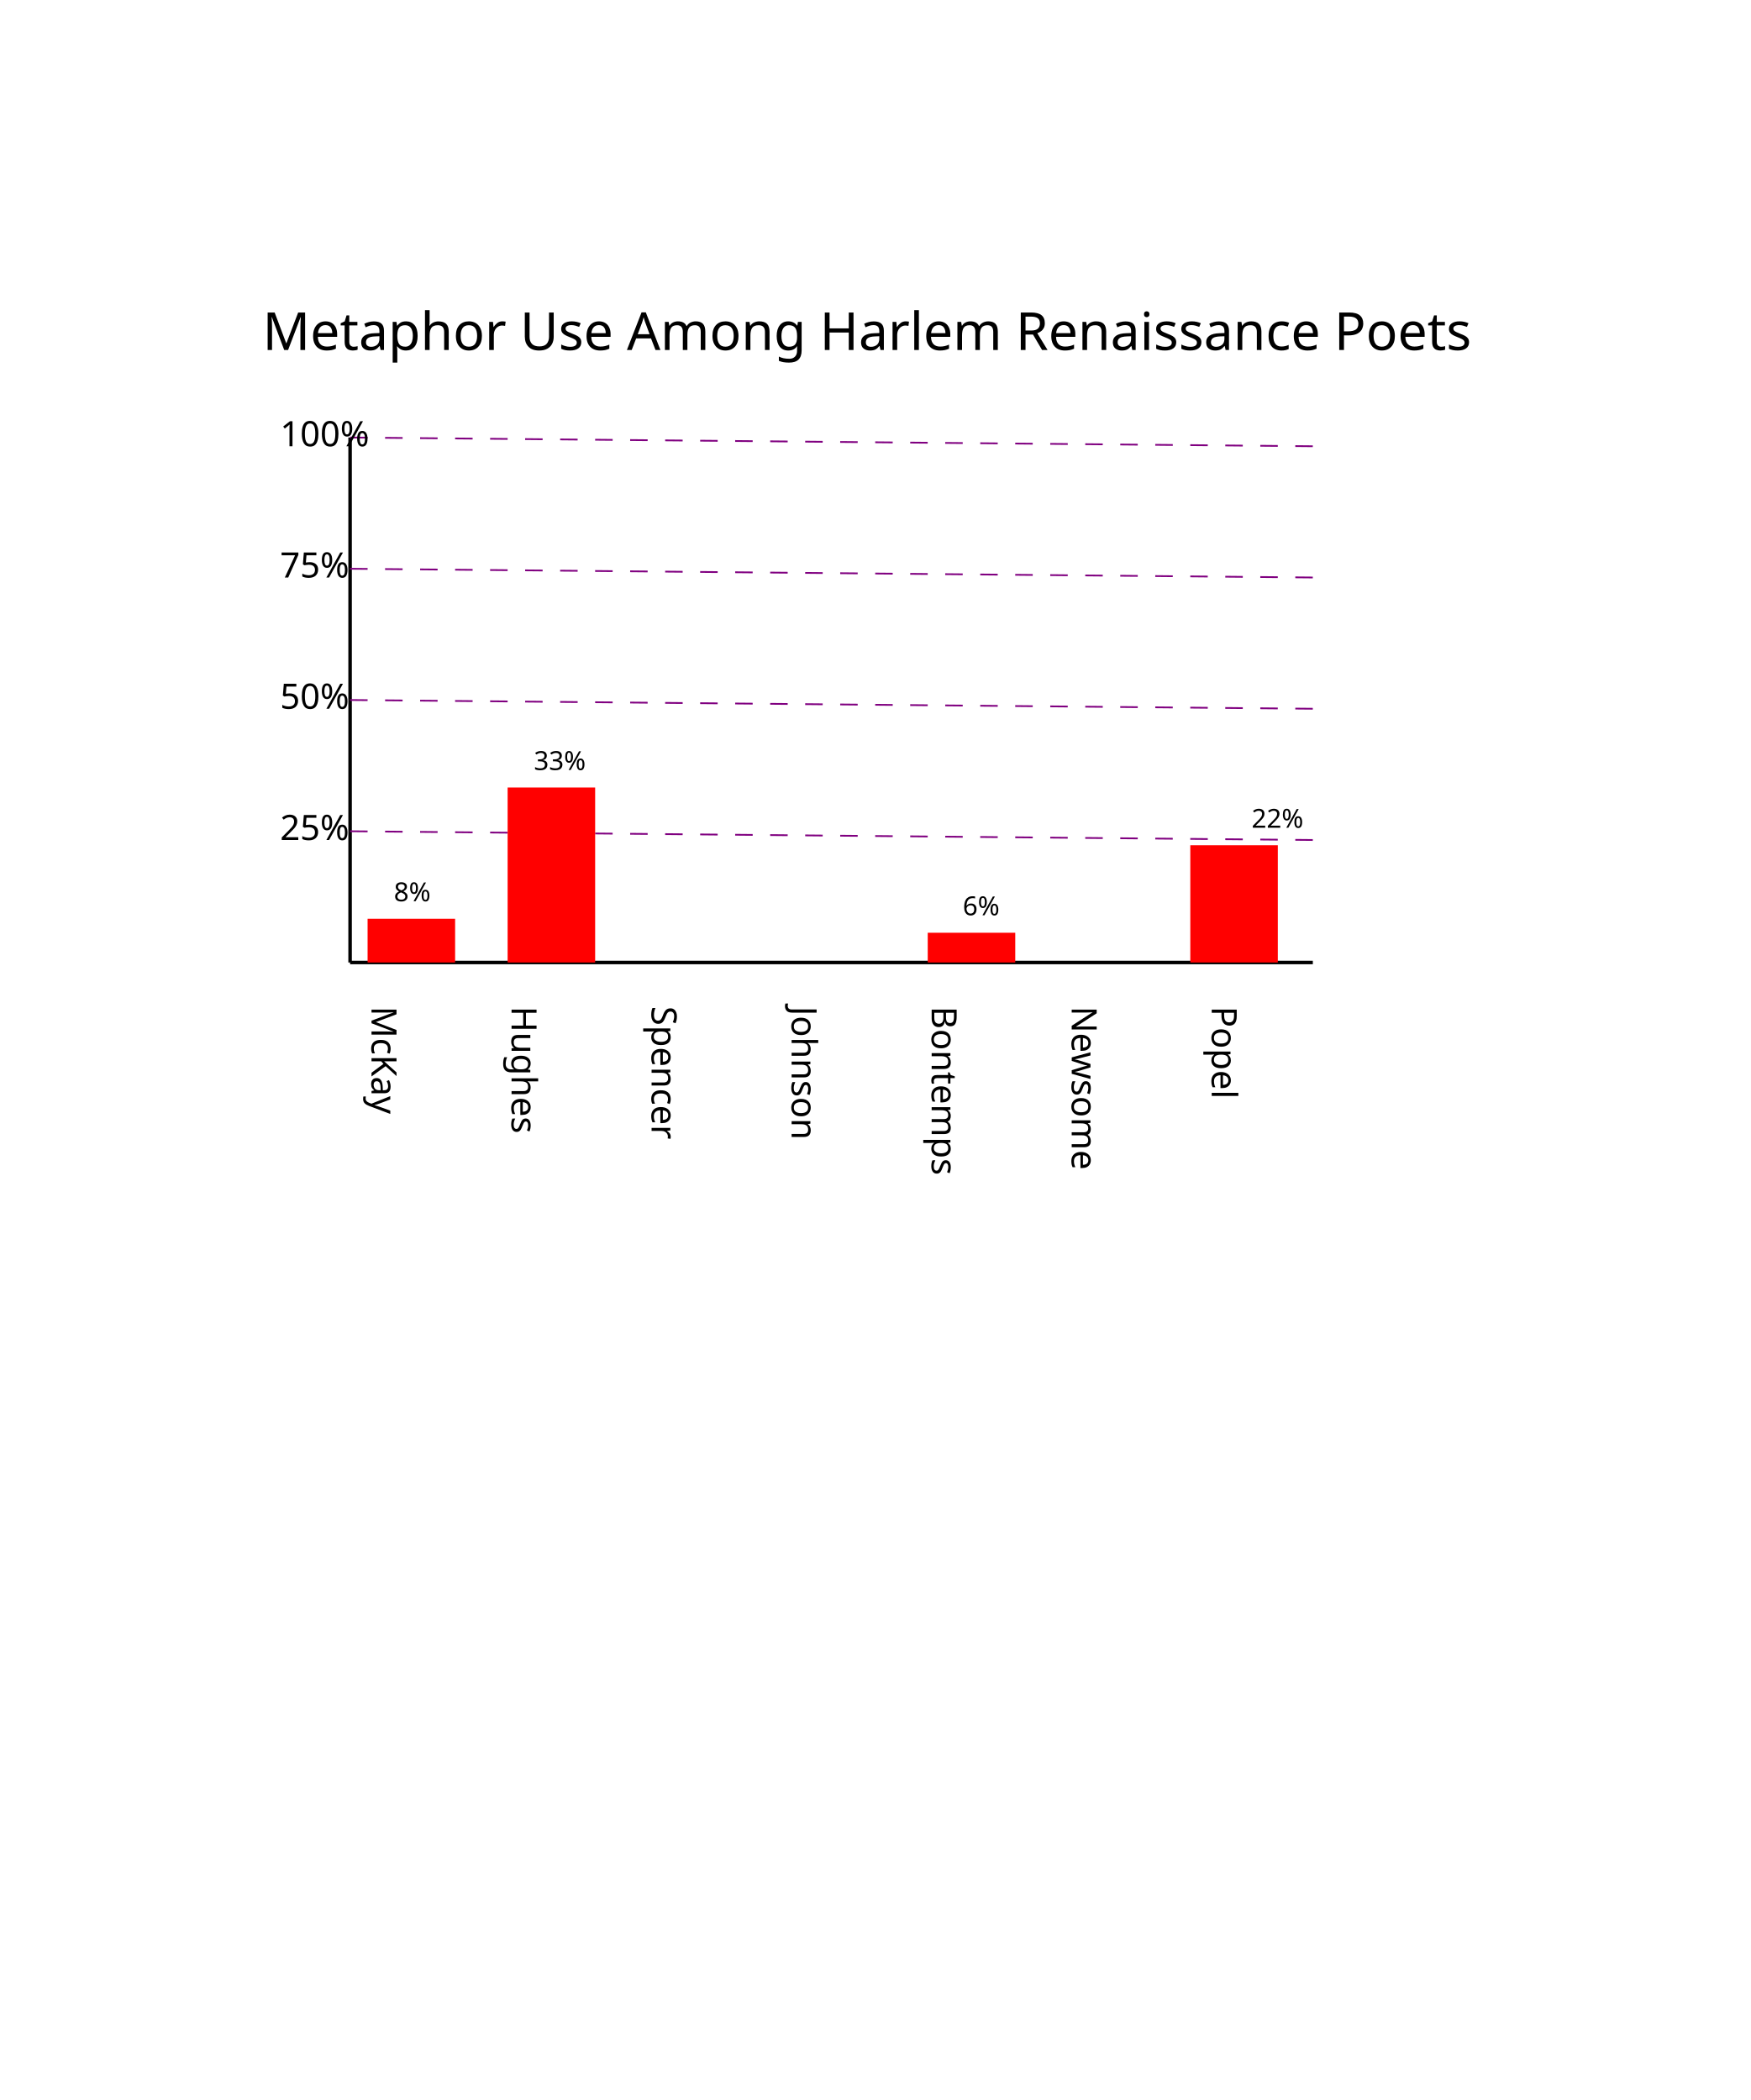
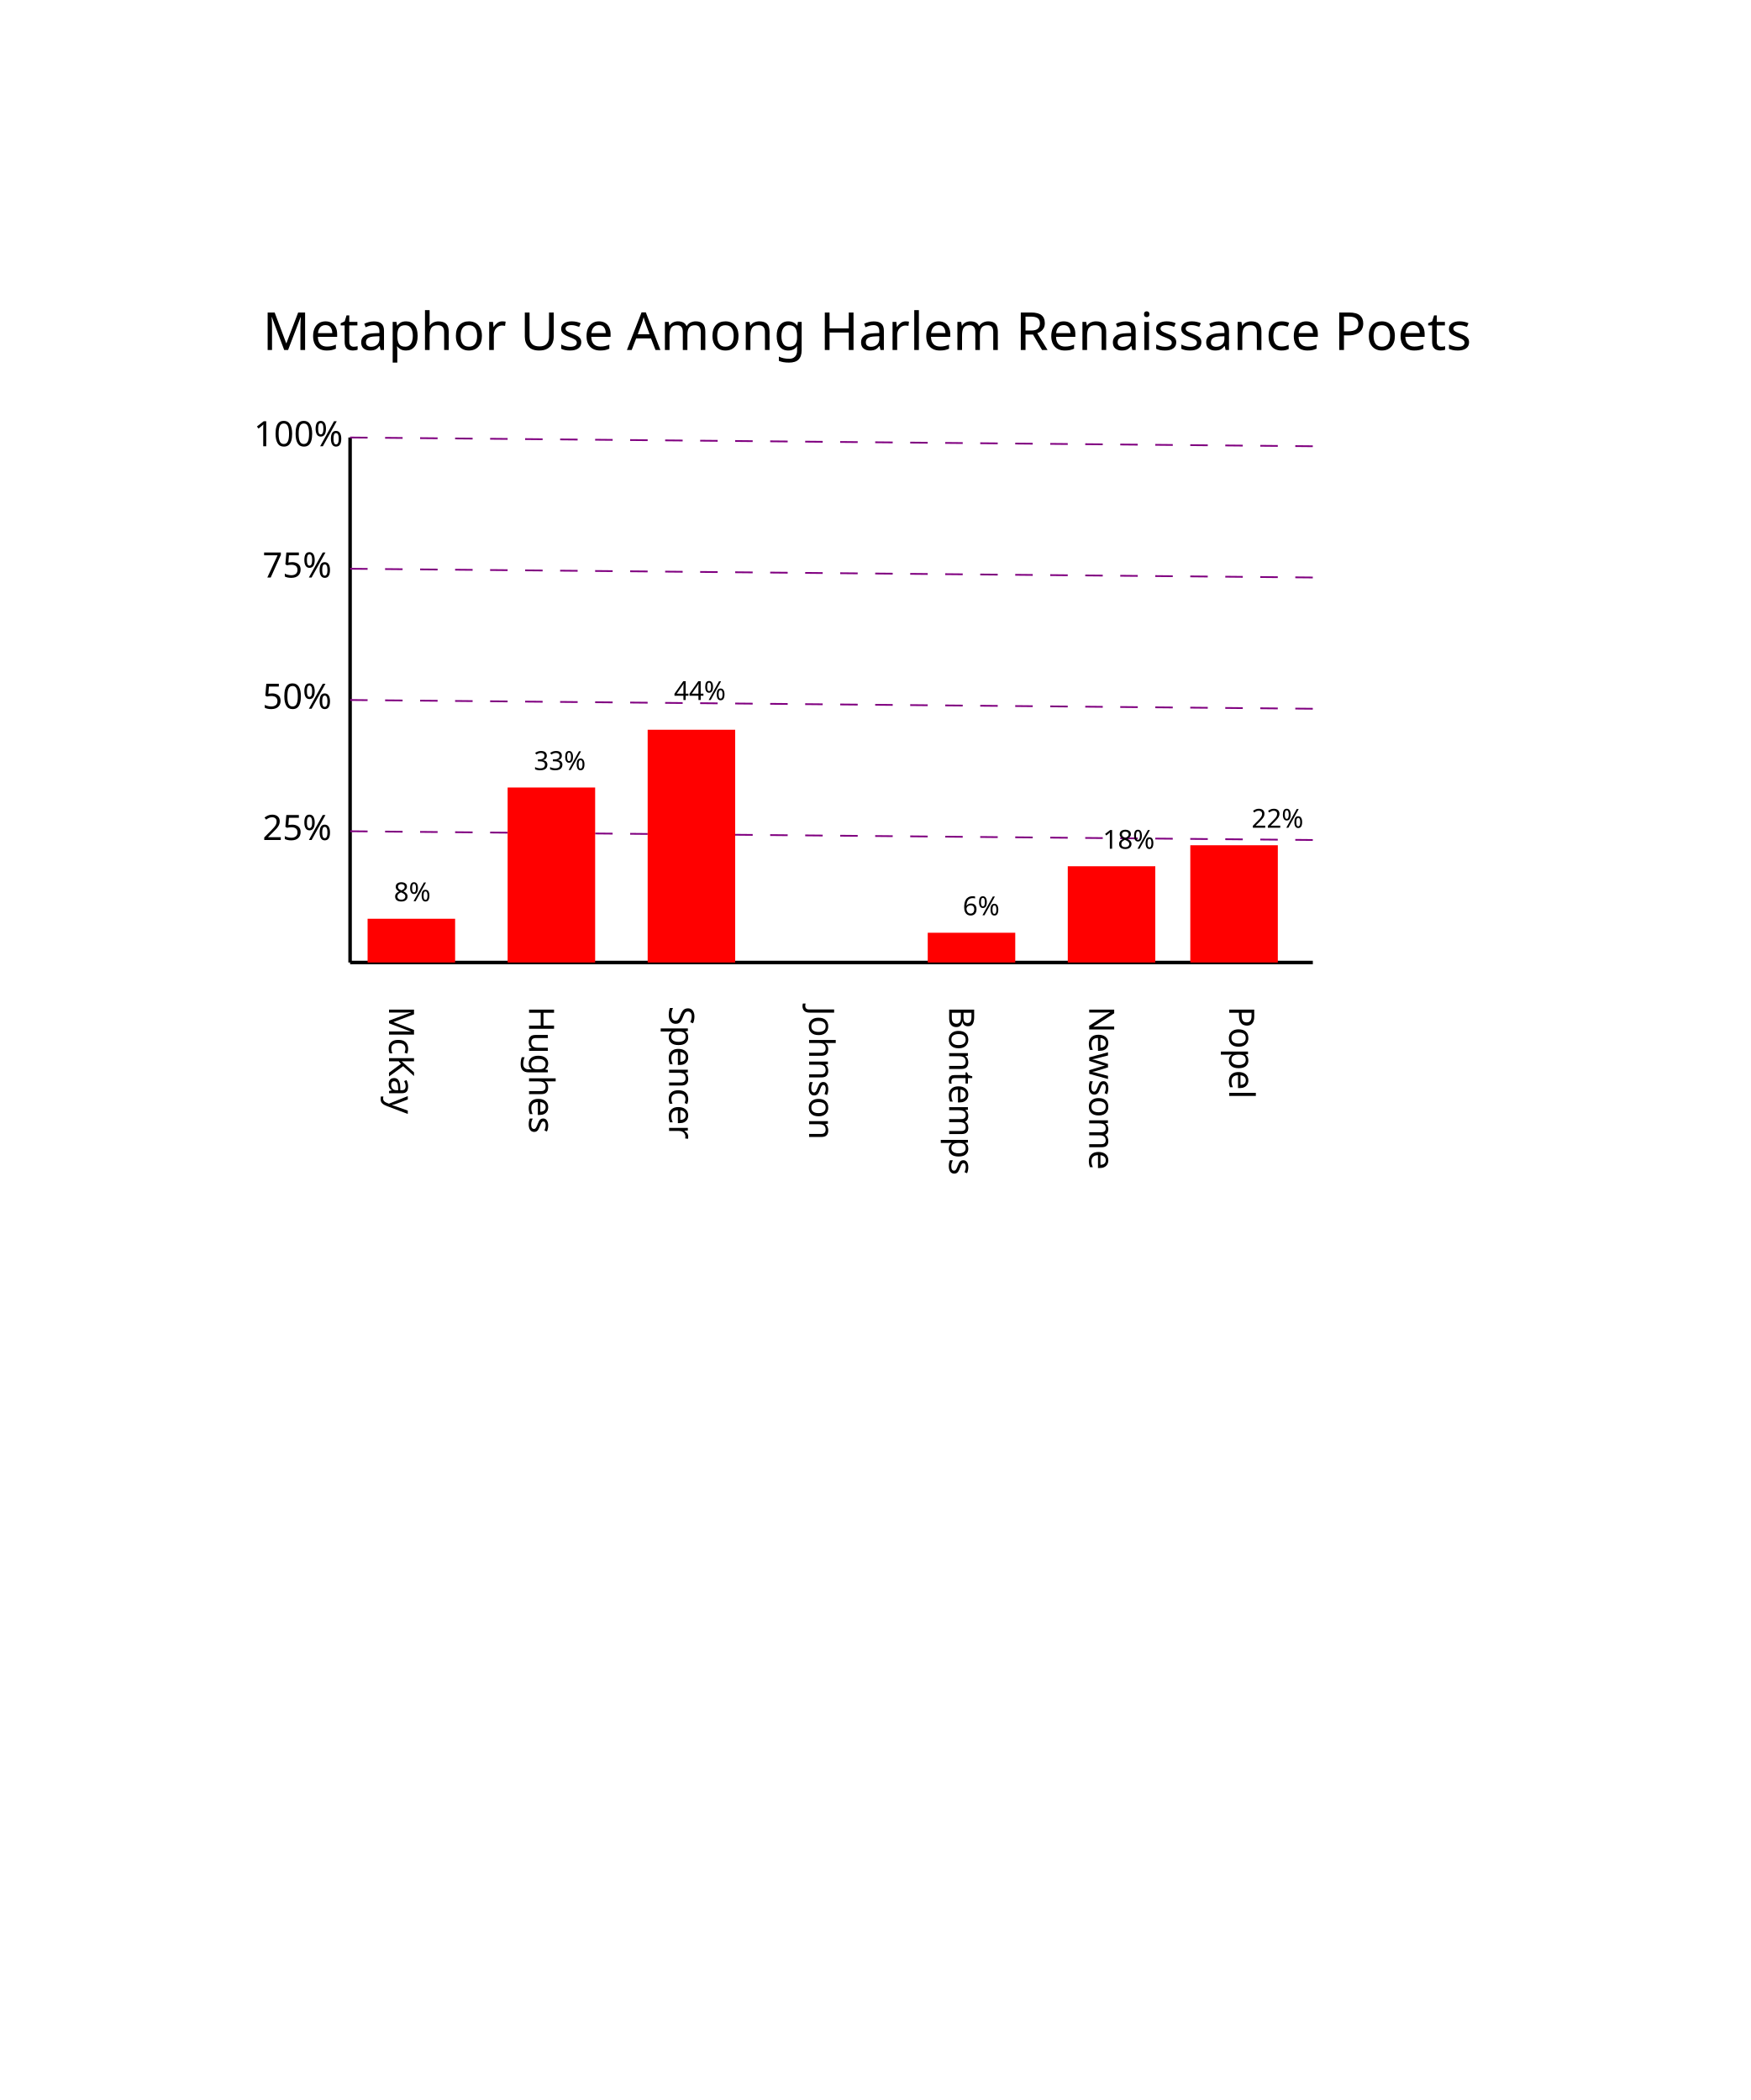
<svg xmlns="http://www.w3.org/2000/svg" width="1000" height="1200">
  <g transform="translate(200 550)">
    <text x="-50" y="-350" style="font-family:sans-serif;font-size:30px">Metaphor Use Among Harlem Renaissance Poets</text>
    <line x1="0" y1="0" x2="550" y2="0" stroke="black" stroke-width="2" />
    <line x1="0" y1="0" x2="0" y2="-300" stroke="black" stroke-width="2" />
-     <text x="20" y="25" style="font-family:sans-serif;font-size:20px;writing-mode:tb" fill="black">McKay</text>
-     <text x="100" y="25" style="font-family:sans-serif;font-size:20px;writing-mode:tb" fill="black">Hughes</text>
-     <text x="180" y="25" style="font-family:sans-serif;font-size:20px;writing-mode:tb" fill="black">Spencer</text>
-     <text x="260" y="25" style="font-family:sans-serif;font-size:20px;writing-mode:tb" fill="black">Johnson</text>
-     <text x="340" y="25" style="font-family:sans-serif;font-size:20px;writing-mode:tb" fill="black">Bontemps</text>
-     <text x="420" y="25" style="font-family:sans-serif;font-size:20px;writing-mode:tb" fill="black">Newsome</text>
-     <text x="500" y="25" style="font-family:sans-serif;font-size:20px;writing-mode:tb" fill="black">Popel</text>
+     <text x="30" y="25" style="font-family:sans-serif;font-size:20px;writing-mode:tb" fill="black">McKay</text>
+     <text x="110" y="25" style="font-family:sans-serif;font-size:20px;writing-mode:tb" fill="black">Hughes</text>
+     <text x="190" y="25" style="font-family:sans-serif;font-size:20px;writing-mode:tb" fill="black">Spencer</text>
+     <text x="270" y="25" style="font-family:sans-serif;font-size:20px;writing-mode:tb" fill="black">Johnson</text>
+     <text x="350" y="25" style="font-family:sans-serif;font-size:20px;writing-mode:tb" fill="black">Bontemps</text>
+     <text x="430" y="25" style="font-family:sans-serif;font-size:20px;writing-mode:tb" fill="black">Newsome</text>
+     <text x="510" y="25" style="font-family:sans-serif;font-size:20px;writing-mode:tb" fill="black">Popel</text>
    <line x1="0" y1="-75" x2="550" y2="-70" stroke="purple" stroke-width="1" stroke-dasharray="10" />
-     <text x="-40" y="-70" style="font-family:sans-serif;font-size:20px">25%</text>
+     <text x="-50" y="-70" style="font-family:sans-serif;font-size:20px">25%</text>
    <line x1="0" y1="-150" x2="550" y2="-145" stroke="purple" stroke-width="1" stroke-dasharray="10" />
-     <text x="-40" y="-145" style="font-family:sans-serif;font-size:20px">50%</text>
+     <text x="-50" y="-145" style="font-family:sans-serif;font-size:20px">50%</text>
    <line x1="0" y1="-225" x2="550" y2="-220" stroke="purple" stroke-width="1" stroke-dasharray="10" />
-     <text x="-40" y="-220" style="font-family:sans-serif;font-size:20px">75%</text>
+     <text x="-50" y="-220" style="font-family:sans-serif;font-size:20px">75%</text>
    <line x1="0" y1="-300" x2="550" y2="-295" stroke="purple" stroke-width="1" stroke-dasharray="10" />
-     <text x="-40" y="-295" style="font-family:sans-serif;font-size:20px">100%</text>
+     <text x="-55" y="-295" style="font-family:sans-serif;font-size:20px">100%</text>
    <rect x="10" y="-25" height="25" width="50" fill="red" />
    <text x="25" y="-35" style="font-family:sans-serif;font-size:15px">8%</text>
    <rect x="90" y="-100" height="100" width="50" fill="red" />
    <text x="105" y="-110" style="font-family:sans-serif;font-size:15px">33%</text>
+     <rect x="170" y="-133" height="133" width="50" fill="red" />
+     <text x="185" y="-150" style="font-family:sans-serif;font-size:15px">44%</text>
    <rect x="330" y="-17" height="17" width="50" fill="red" />
    <text x="350" y="-27" style="font-family:sans-serif;font-size:15px">6%</text>
+     <rect x="410" y="-55" height="55" width="50" fill="red" />
+     <text x="430" y="-65" style="font-family:sans-serif;font-size:15px">18%</text>
    <rect x="480" y="-67" height="67" width="50" fill="red" />
    <text x="515" y="-77" style="font-family:sans-serif;font-size:15px">22%</text>
  </g>
</svg>
